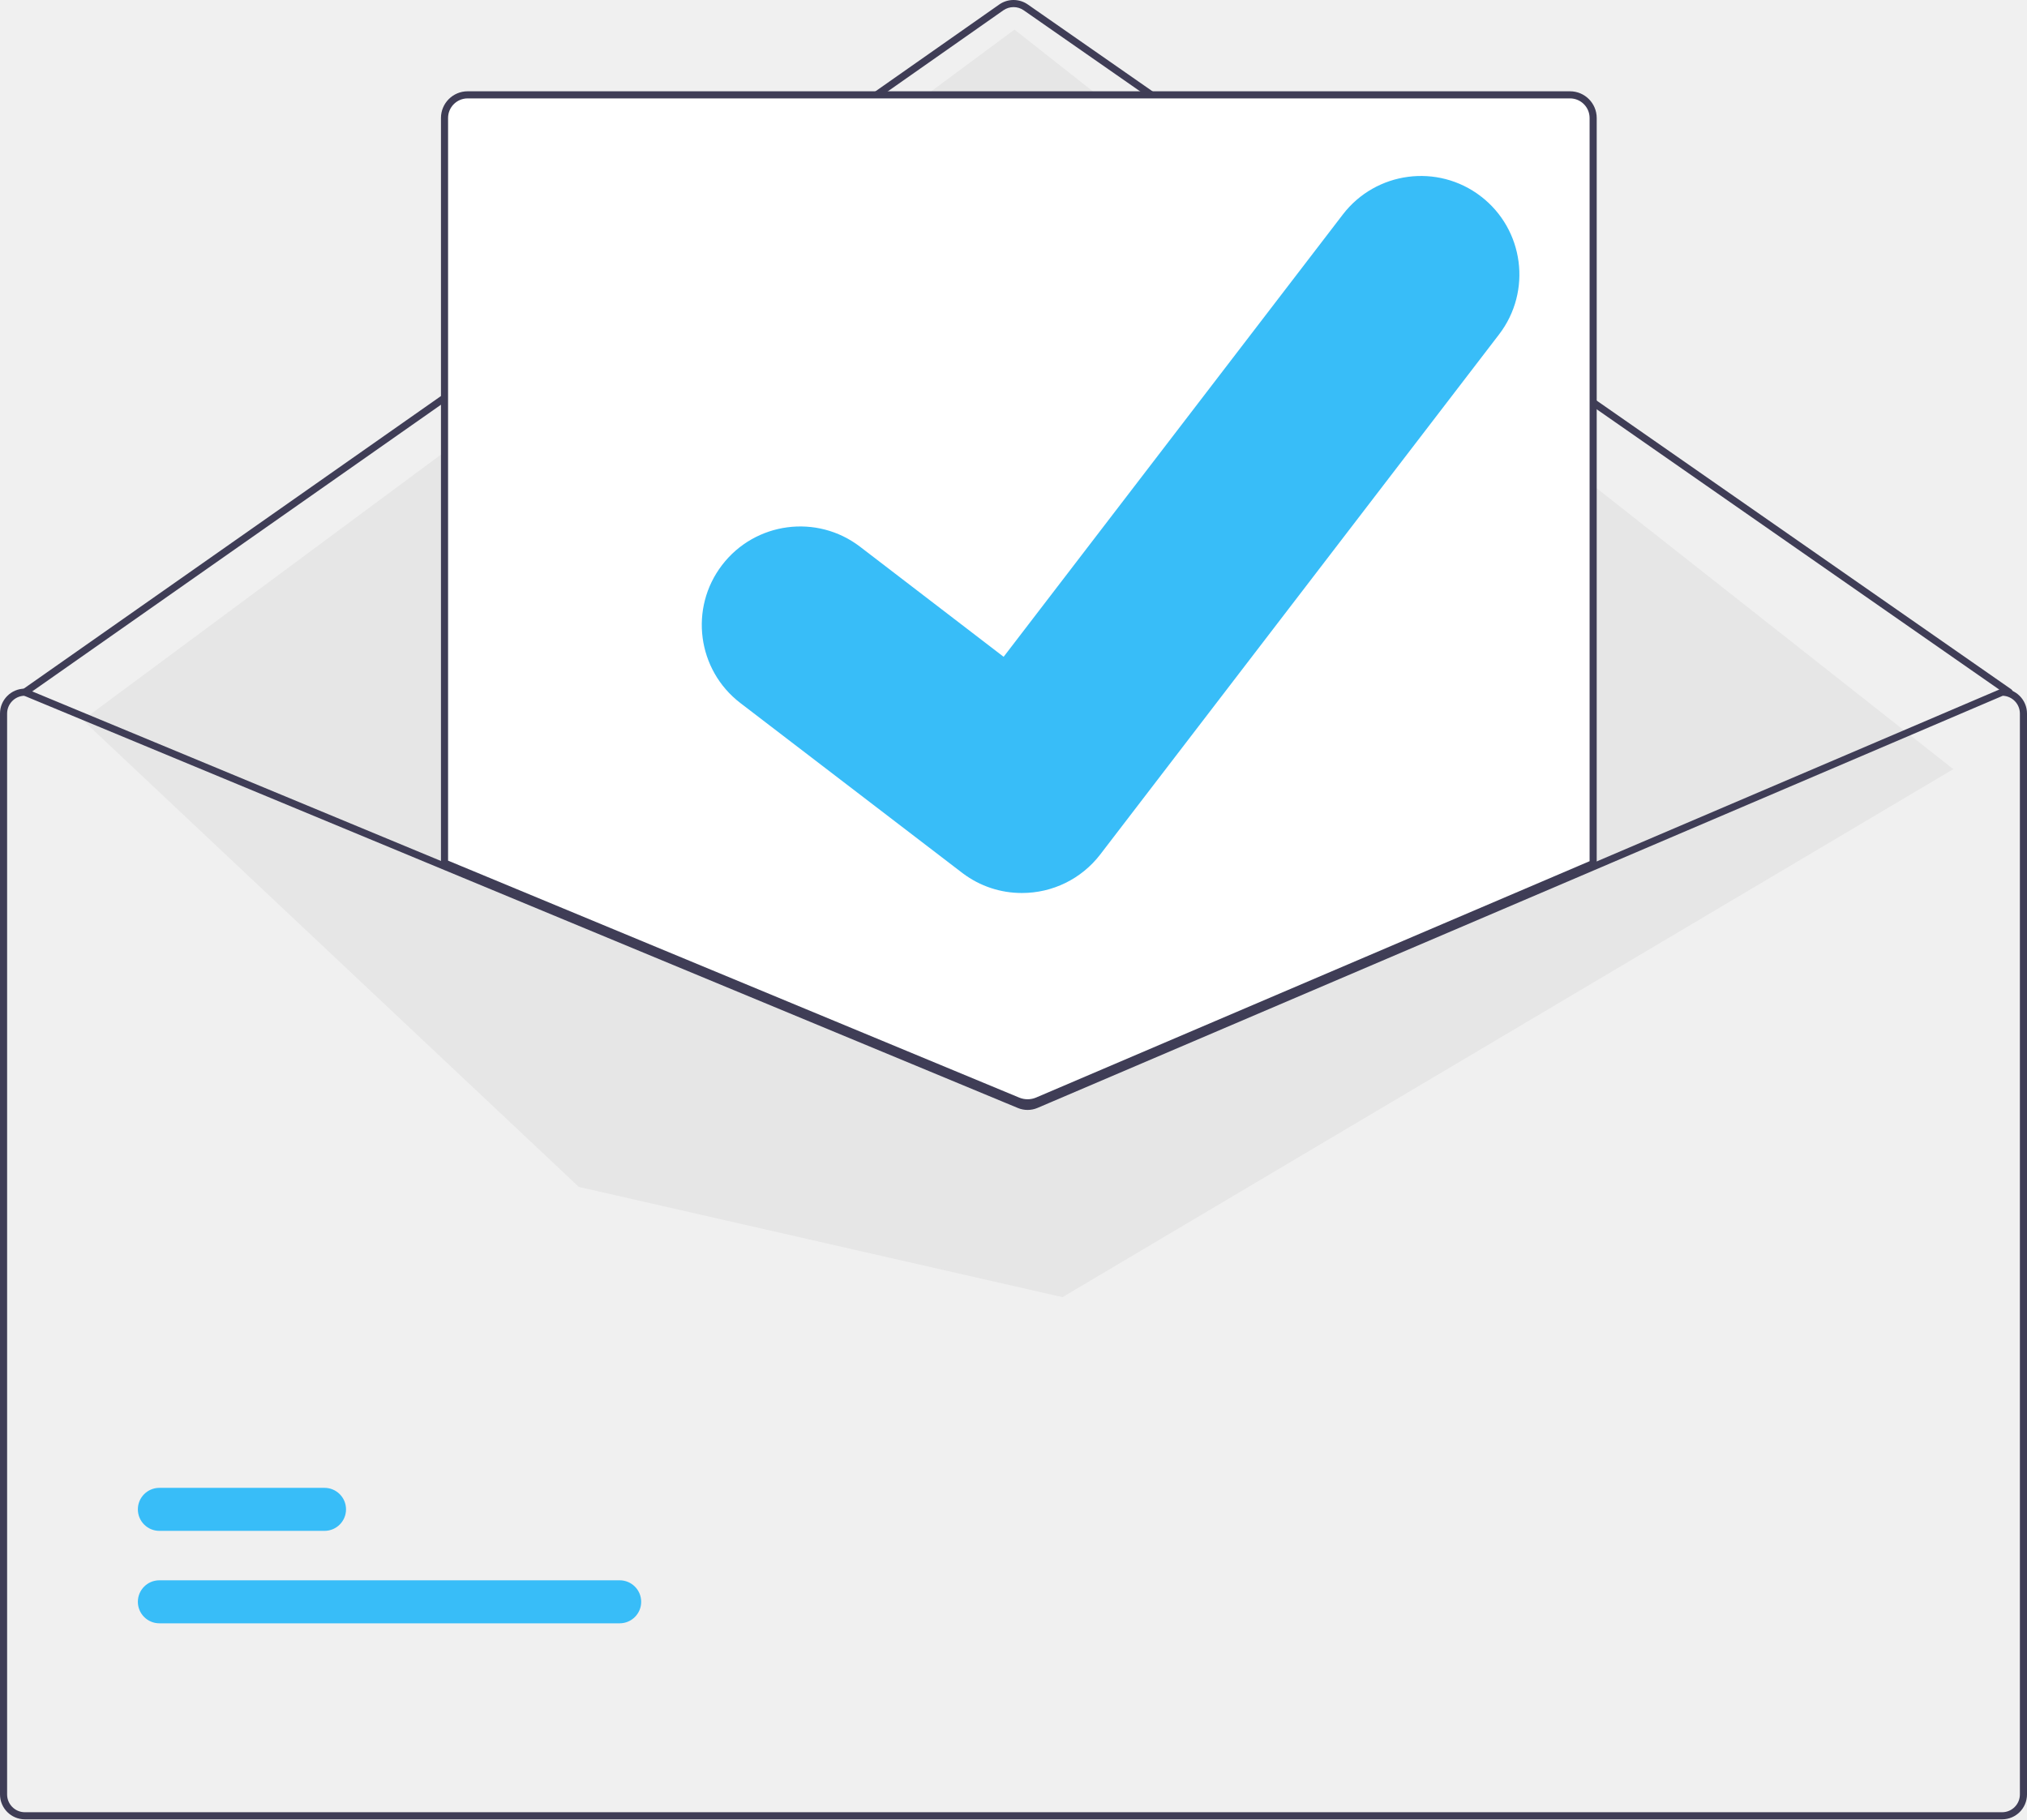
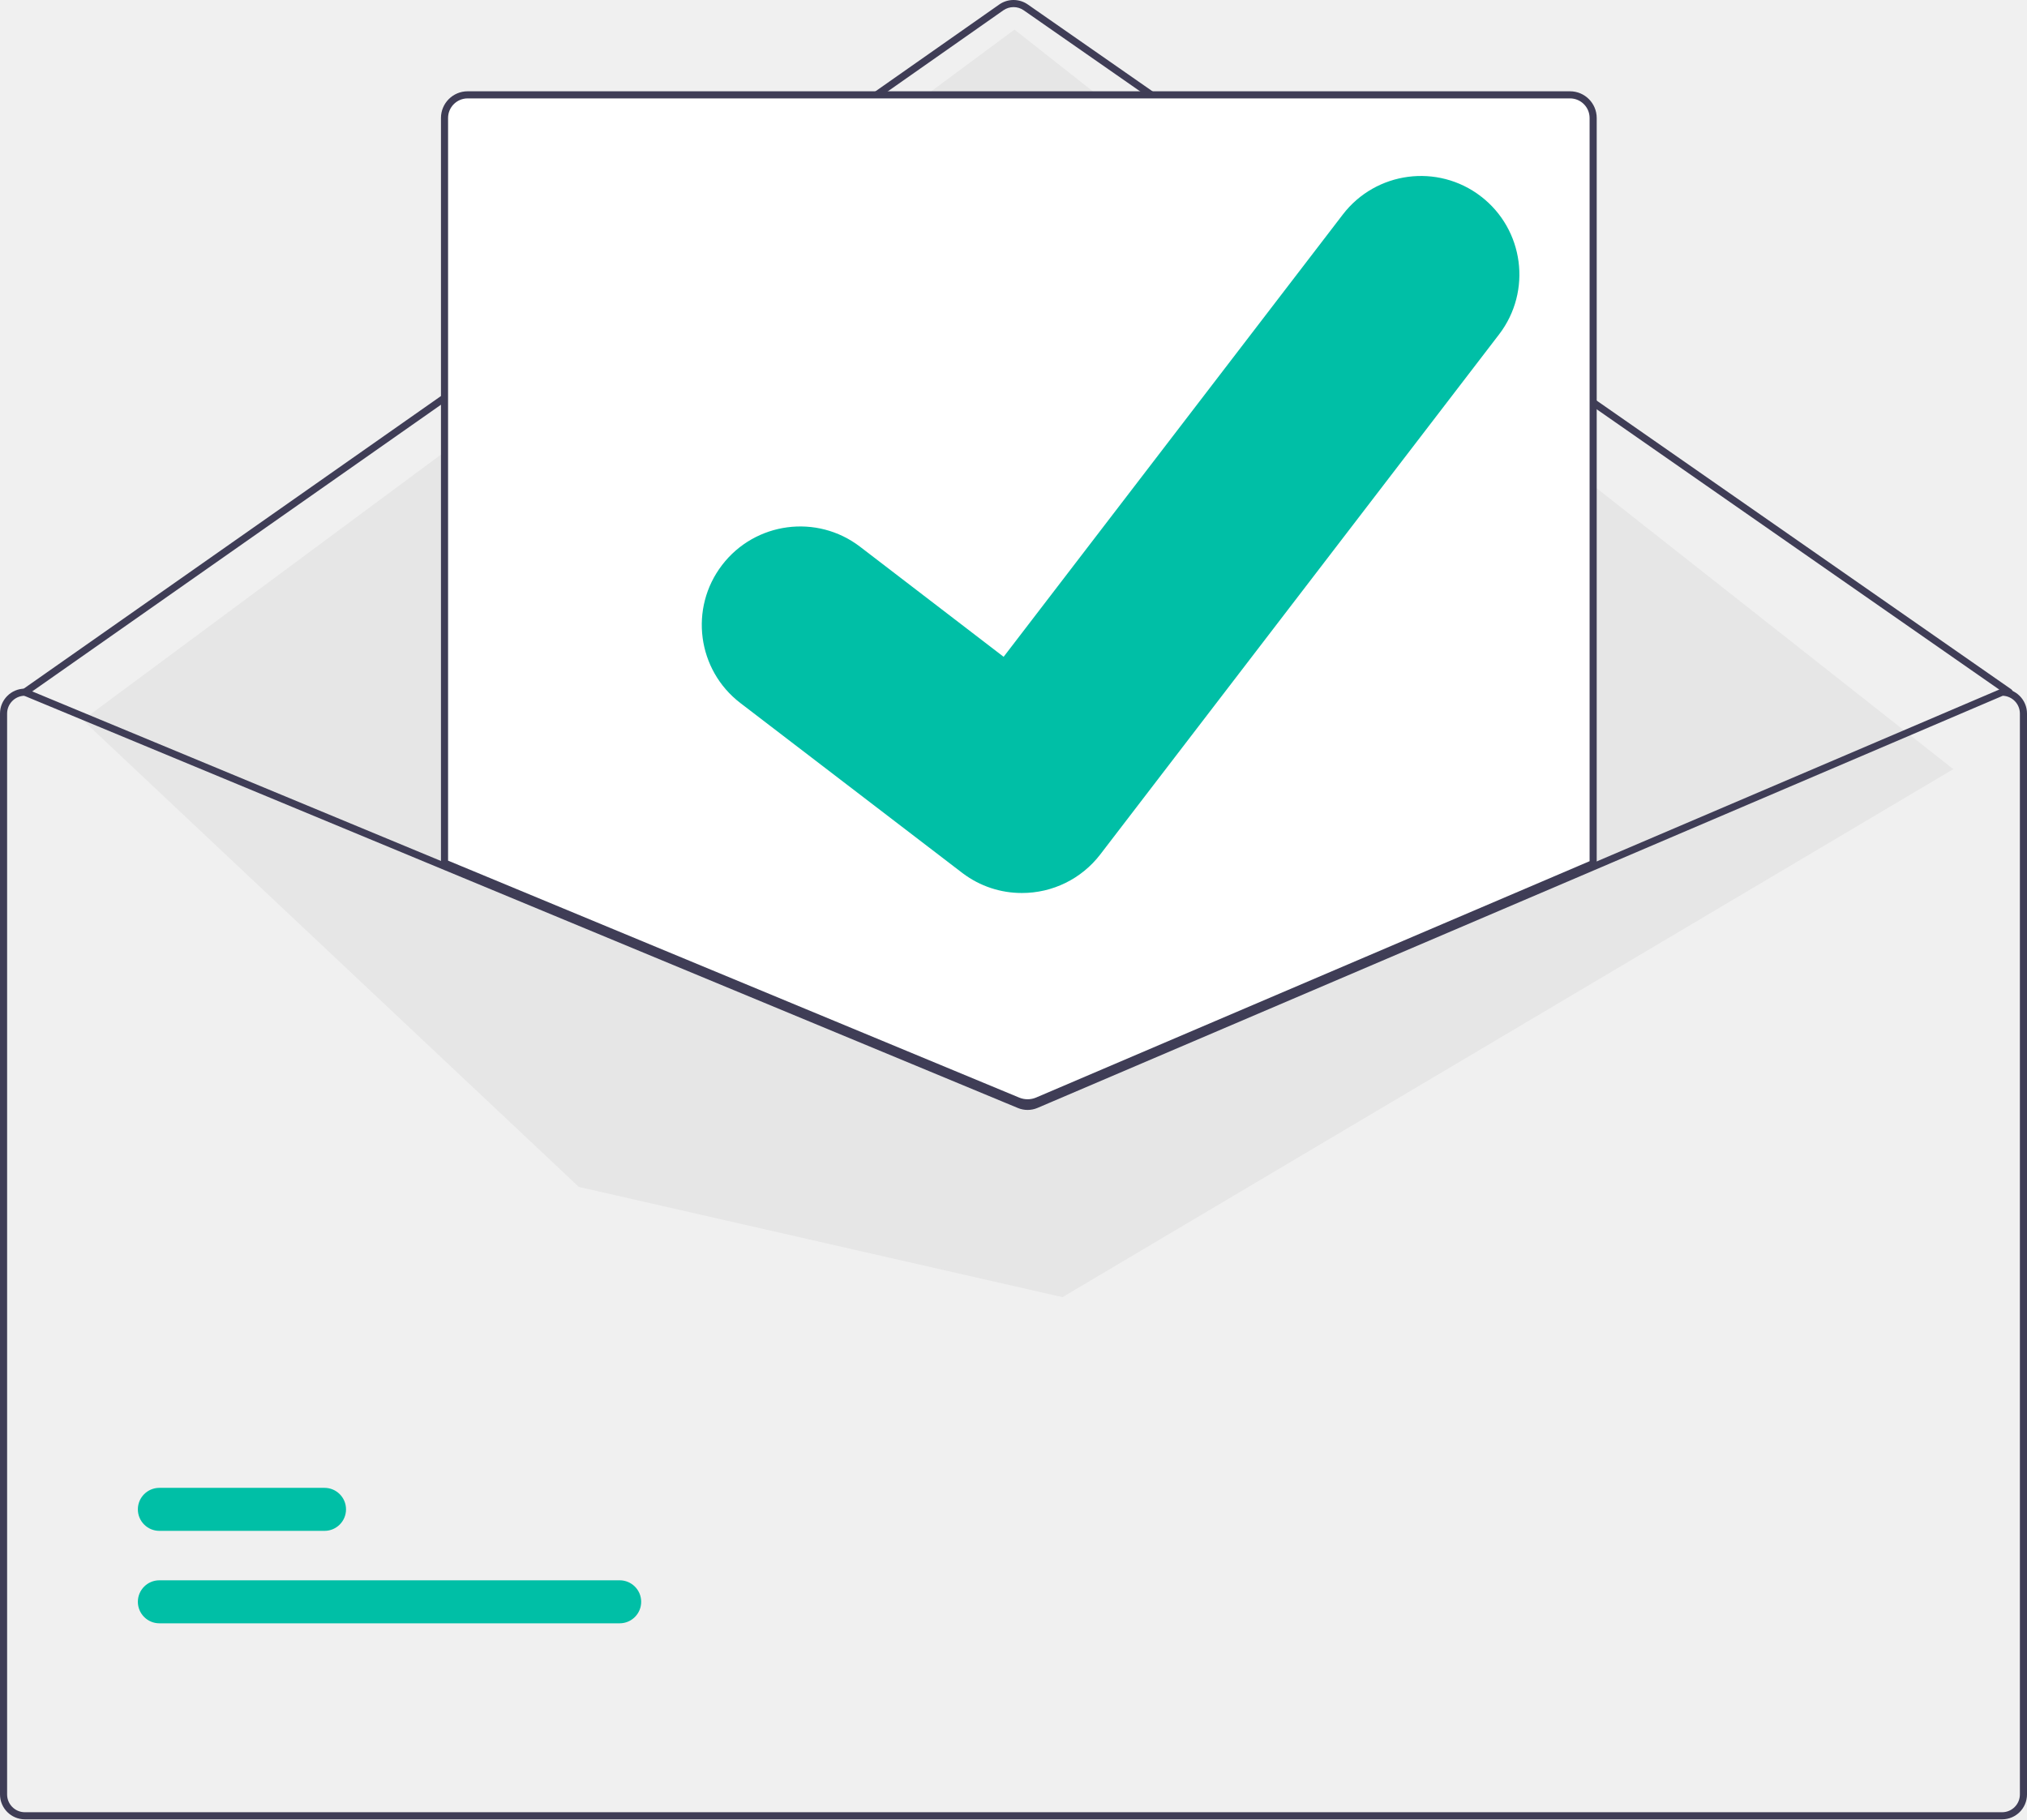
<svg xmlns="http://www.w3.org/2000/svg" data-name="Layer 1" width="570" height="511.675" viewBox="0 0 570 511.675">
  <path d="M879.999,389.837a.997.997,0,0,1-.571-.179L602.87,197.055a5.015,5.015,0,0,0-5.729.01L322.574,389.656a1,1,0,0,1-1.149-1.638l274.567-192.592a7.022,7.022,0,0,1,8.02-.013l276.559,192.603a1,1,0,0,1-.572,1.821Z" transform="translate(-315 -194.1626)" fill="#3f3d56" />
  <polygon points="23.264 202.502 285.276 8.319 549.276 216.319 298.776 364.819 162.776 333.819 23.264 202.502" fill="#e6e6e6" />
-   <path d="M489.256,650.704H359.815a6.047,6.047,0,1,1,0-12.095H489.256a6.047,6.047,0,1,1,0,12.095Z" transform="translate(-315 -194.1626)" fill="#38bdf8" />
-   <path d="M406.256,624.704H359.815a6.047,6.047,0,1,1,0-12.095h46.44a6.047,6.047,0,1,1,0,12.095Z" transform="translate(-315 -194.1626)" fill="#38bdf8" />
+   <path d="M489.256,650.704H359.815a6.047,6.047,0,1,1,0-12.095H489.256a6.047,6.047,0,1,1,0,12.095Z" transform="translate(-315 -194.1626)" fill="#00bfa6" />
+   <path d="M406.256,624.704H359.815a6.047,6.047,0,1,1,0-12.095h46.44a6.047,6.047,0,1,1,0,12.095Z" transform="translate(-315 -194.1626)" fill="#00bfa6" />
  <path d="M603.96,504.822a7.564,7.564,0,0,1-2.869-.562L439.5,437.211v-209.874a7.008,7.008,0,0,1,7-7h310a7.008,7.008,0,0,1,7,7v210.02l-.304.13L606.916,504.227A7.616,7.616,0,0,1,603.96,504.822Z" transform="translate(-315 -194.1626)" fill="#fff" />
  <path d="M603.96,505.322a8.072,8.072,0,0,1-3.06-.599L439,437.545v-210.208a7.509,7.509,0,0,1,7.5-7.5h310a7.509,7.509,0,0,1,7.5,7.5V437.688l-156.888,66.999A8.11,8.11,0,0,1,603.96,505.322Zm-162.96-69.112,160.663,66.665a6.118,6.118,0,0,0,4.668-.028l155.669-66.479V227.337a5.507,5.507,0,0,0-5.5-5.5h-310a5.507,5.507,0,0,0-5.5,5.5Z" transform="translate(-315 -194.1626)" fill="#3f3d56" />
  <path d="M878,387.837h-.2L763,436.857l-157.07,67.07a5.066,5.066,0,0,1-3.88.02L440,436.717l-117.62-48.8-.18-.08H322a7.008,7.008,0,0,0-7,7v304a7.008,7.008,0,0,0,7,7H878a7.008,7.008,0,0,0,7-7v-304A7.008,7.008,0,0,0,878,387.837Zm5,311a5.002,5.002,0,0,1-5,5H322a5.002,5.002,0,0,1-5-5v-304a5.011,5.011,0,0,1,4.81-5L440,438.877l161.28,66.92a7.121,7.121,0,0,0,5.44-.03L763,439.027l115.2-49.19a5.016,5.016,0,0,1,4.8,5Z" transform="translate(-315 -194.1626)" fill="#3f3d56" />
-   <path d="M602.345,445.31a27.499,27.499,0,0,1-16.546-5.496l-.296-.222-62.311-47.708a27.683,27.683,0,1,1,33.674-43.949l40.36,30.948,95.378-124.387a27.682,27.682,0,0,1,38.813-5.124l-.593.805.608-.793a27.714,27.714,0,0,1,5.124,38.813L624.369,434.506A27.694,27.694,0,0,1,602.345,445.31Z" transform="translate(-315 -194.1626)" fill="#38bdf8" />
+   <path d="M602.345,445.31a27.499,27.499,0,0,1-16.546-5.496l-.296-.222-62.311-47.708a27.683,27.683,0,1,1,33.674-43.949l40.36,30.948,95.378-124.387a27.682,27.682,0,0,1,38.813-5.124l-.593.805.608-.793a27.714,27.714,0,0,1,5.124,38.813L624.369,434.506A27.694,27.694,0,0,1,602.345,445.31Z" transform="translate(-315 -194.1626)" fill="#00bfa6" />
</svg>
